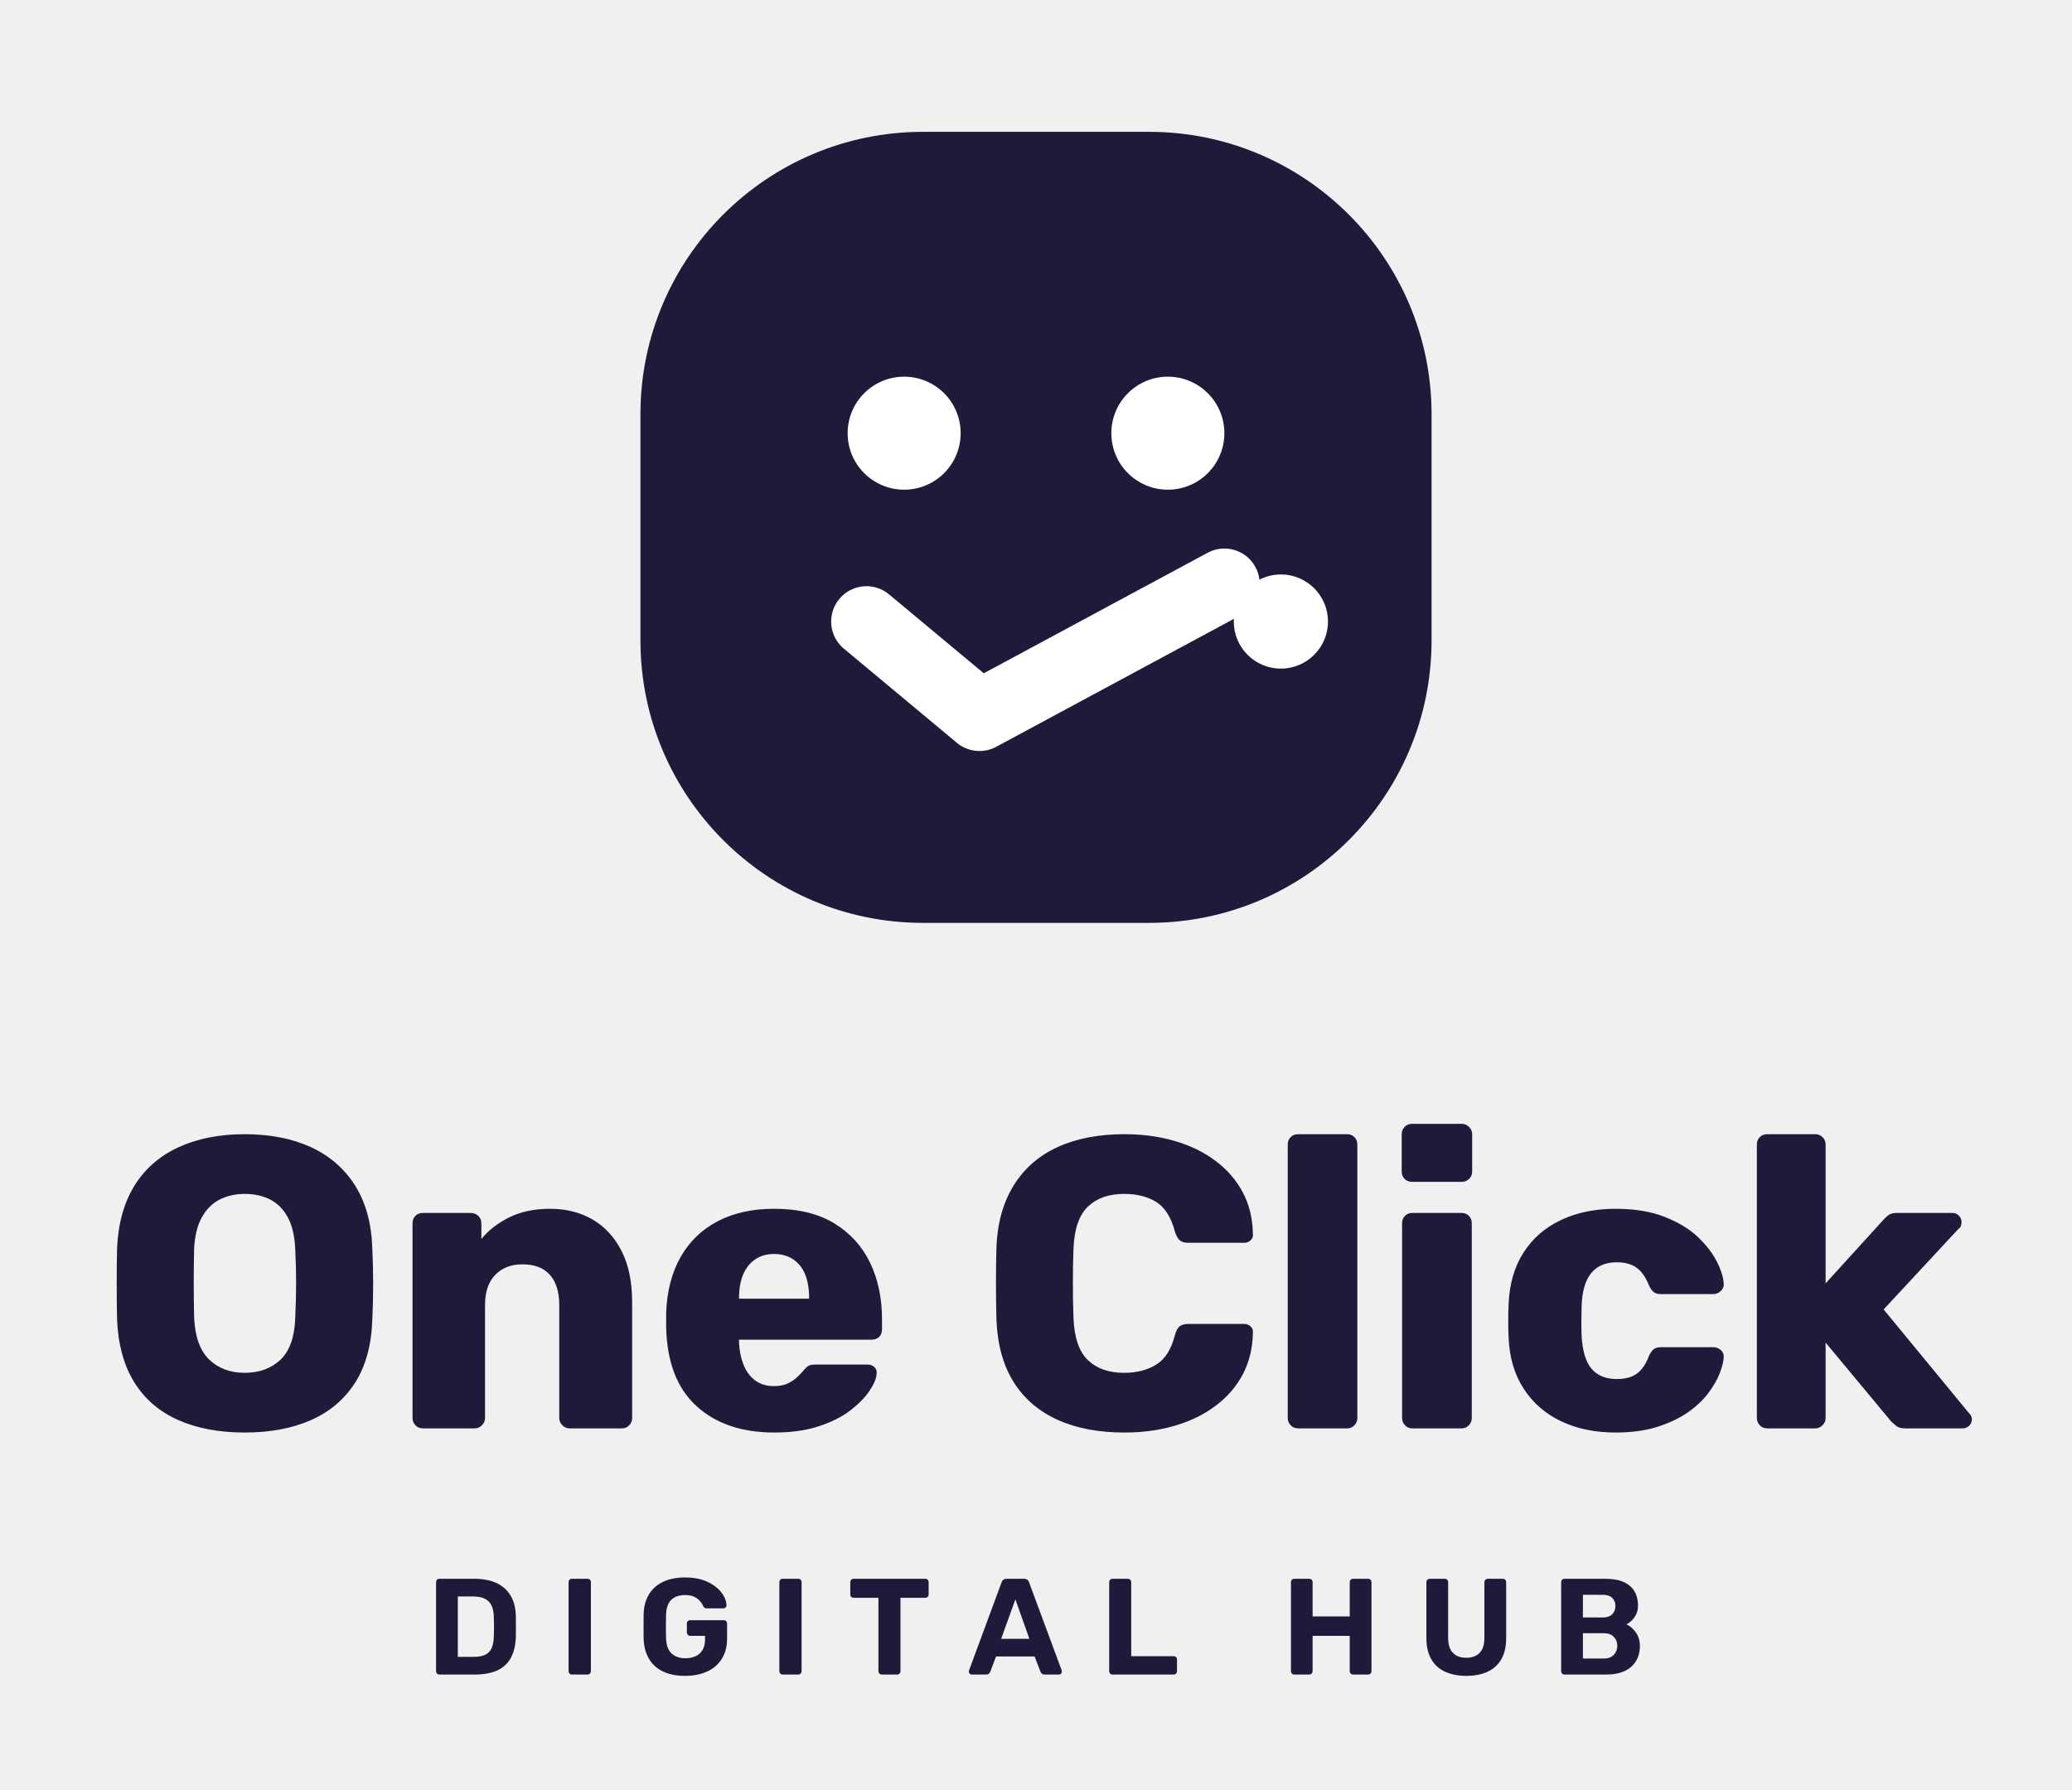
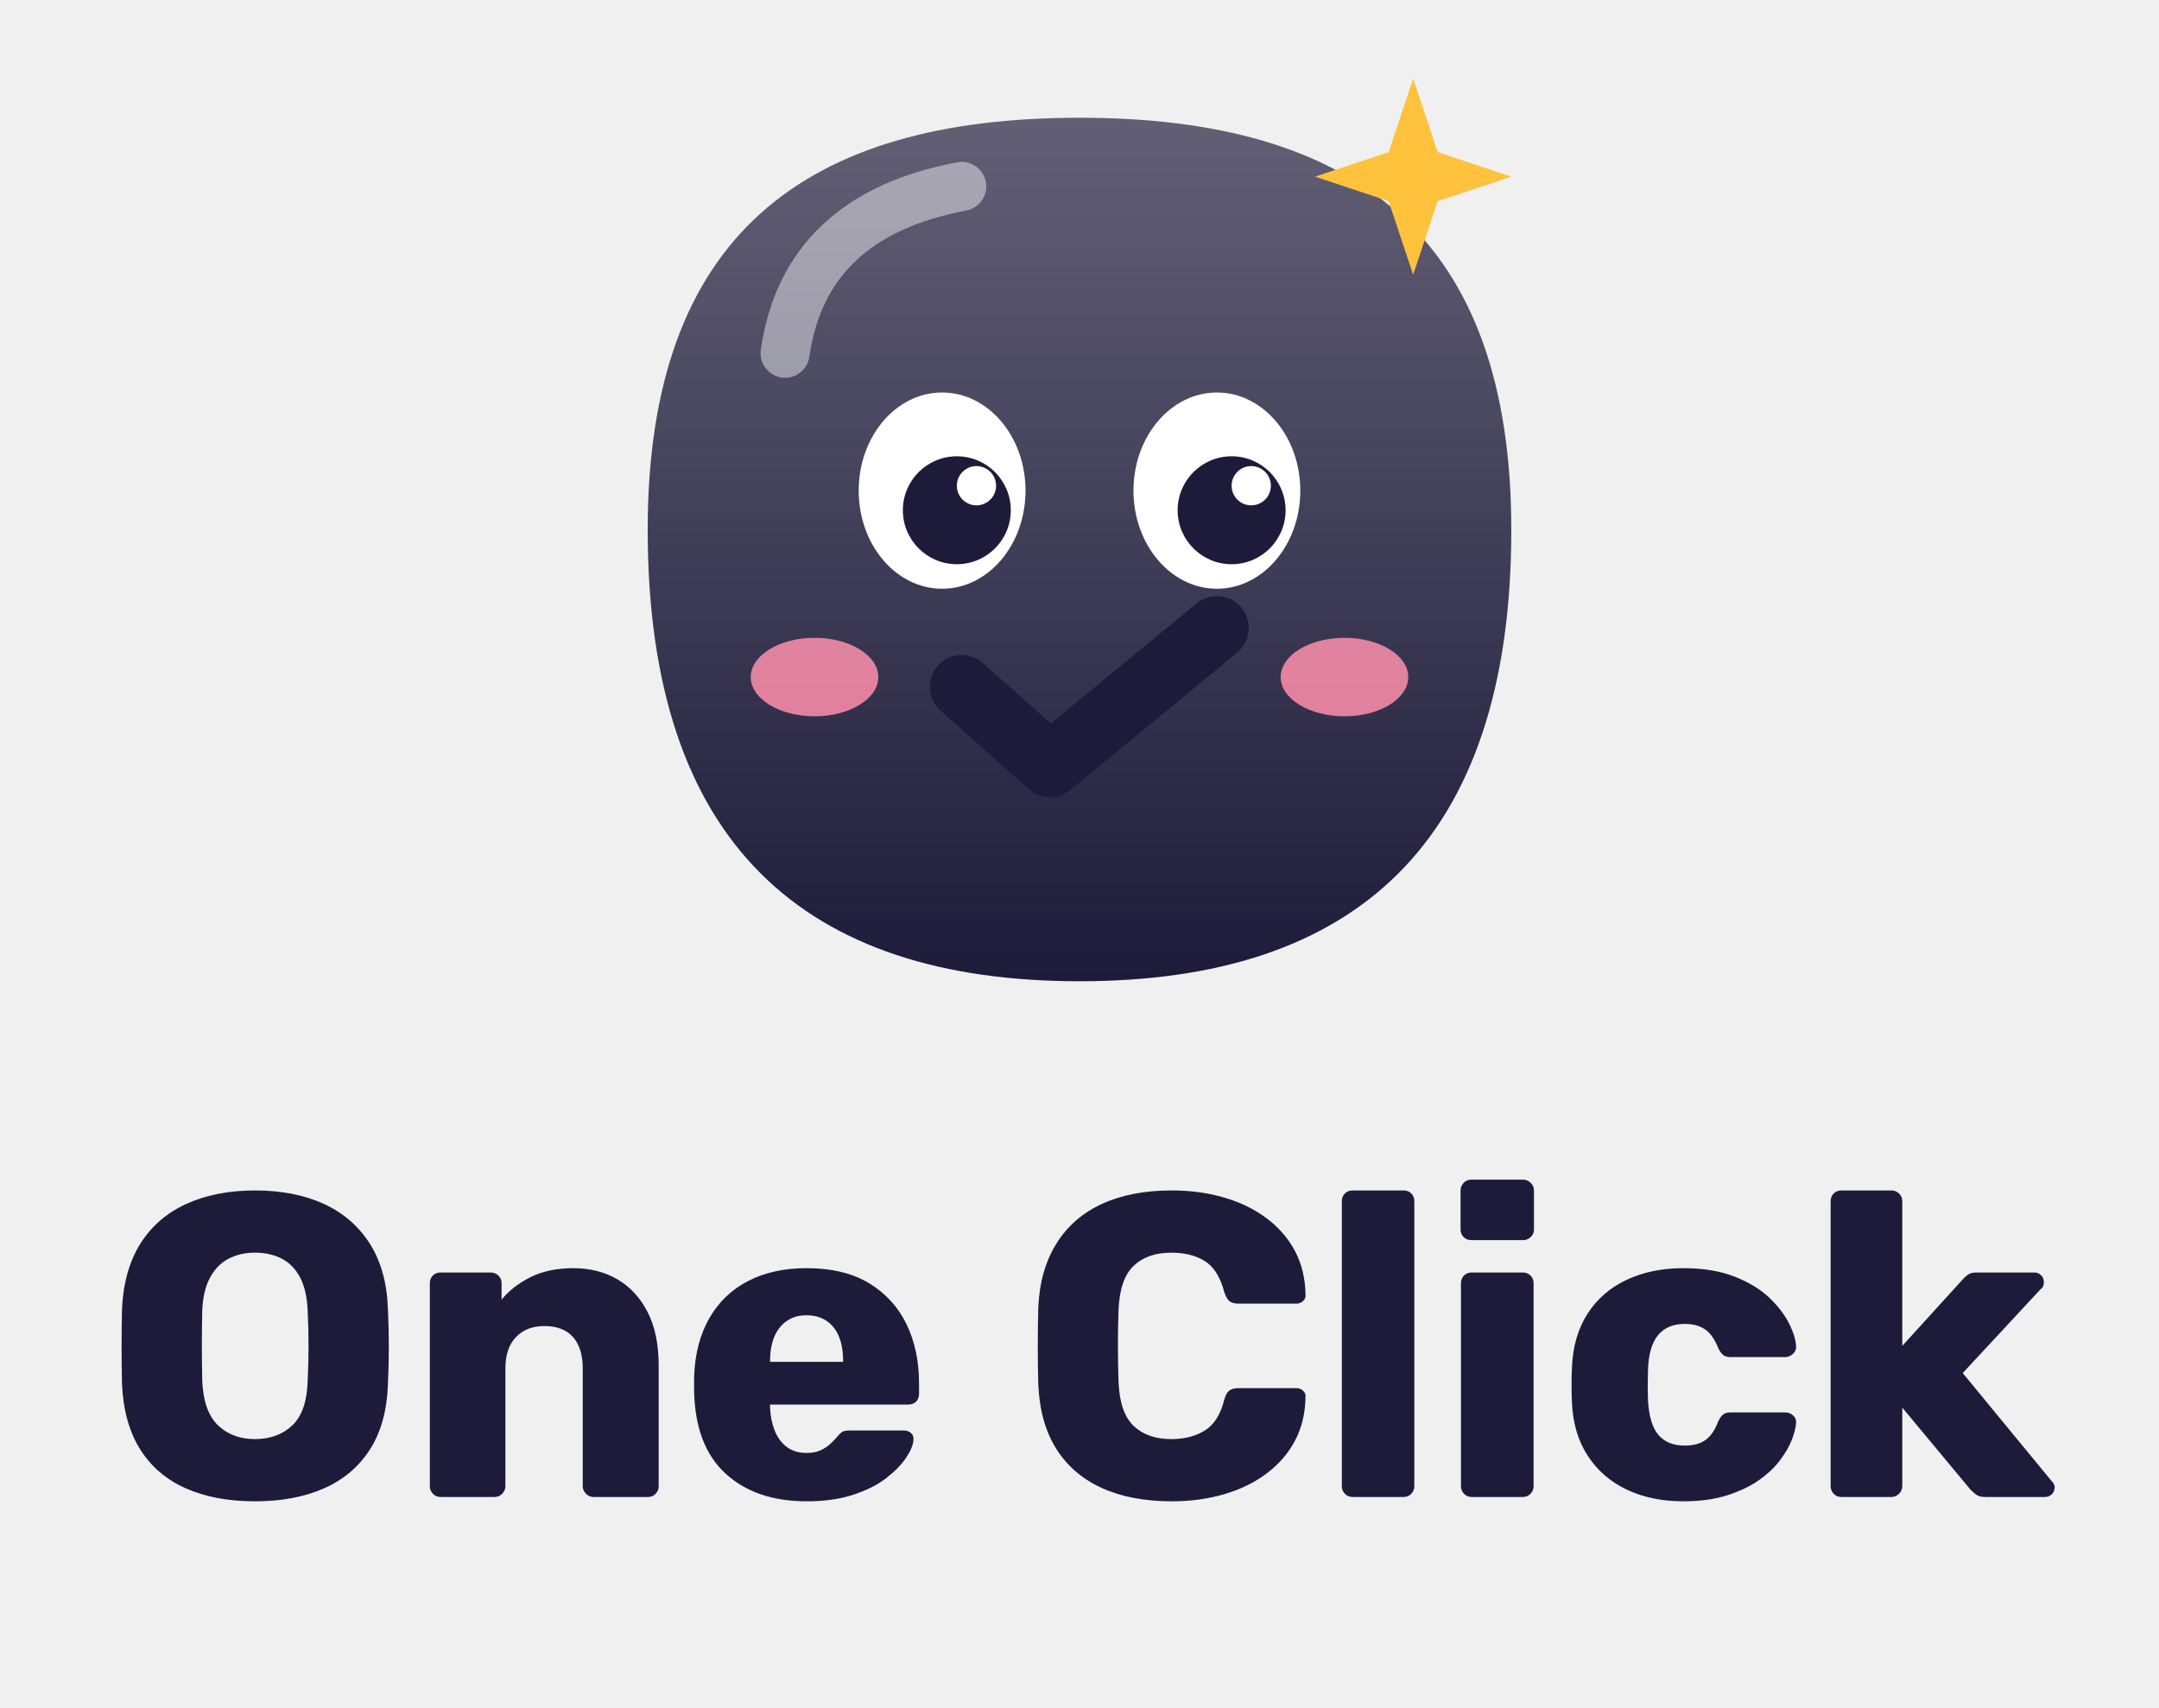
- <svg xmlns="http://www.w3.org/2000/svg" viewBox="0 0 220 190" width="220" height="190" role="img" aria-label="One Click Digital Hub">
+ <svg xmlns="http://www.w3.org/2000/svg" viewBox="0 0 220 174" width="220" height="174" role="img" aria-label="One Click">
  <g transform="translate(60 6)">
-     <rect x="8" y="8" width="84" height="84" rx="30" fill="#1E1B3A" />
-     <circle cx="36" cy="40" r="6" fill="#fff" />
-     <circle cx="64" cy="40" r="6" fill="#fff" />
-     <path d="M32 60 L44 70 L70 56" fill="none" stroke="#fff" stroke-width="7.5" stroke-linecap="round" stroke-linejoin="round" />
-     <circle cx="76" cy="60" r="5" fill="#fff" />
+     <defs>
+       <linearGradient id="g1E1B3A" x1="0" y1="0" x2="0" y2="1">
+         <stop offset="0" stop-color="#625f75" />
+         <stop offset="1" stop-color="#1E1B3A" />
+       </linearGradient>
+     </defs>
+     <path d="M50 6 C78 6 94 18 94 48 C94 80 78 94 50 94 C22 94 6 80 6 48 C6 18 22 6 50 6 Z" fill="url(#g1E1B3A)" />
+     <path d="M20 30 Q22 16 38 13" stroke="#fff" stroke-opacity=".45" stroke-width="5" stroke-linecap="round" fill="none" />
+     <ellipse cx="36" cy="44" rx="8.5" ry="10" fill="#fff" />
+     <circle cx="37.5" cy="46" r="5.5" fill="#1E1B3A" />
+     <circle cx="39.5" cy="43.5" r="2" fill="#fff" />
+     <ellipse cx="64" cy="44" rx="8.5" ry="10" fill="#fff" />
+     <circle cx="65.5" cy="46" r="5.5" fill="#1E1B3A" />
+     <circle cx="67.5" cy="43.5" r="2" fill="#fff" />
+     <g fill="#FF8FAB" opacity=".85">
+       <ellipse cx="23" cy="63" rx="6.5" ry="4" />
+       <ellipse cx="77" cy="63" rx="6.5" ry="4" />
+     </g>
+     <path d="M38 64 L47 72 L64 58" fill="none" stroke="#1E1B3A" stroke-width="6.5" stroke-linecap="round" stroke-linejoin="round" />
+     <path d="M84 2 L86.5 9.5 L94 12 L86.5 14.5 L84 22 L81.5 14.5 L74 12 L81.5 9.5 Z" fill="#FFC23D" />
  </g>
-   <path d="M25.98 152.12L25.98 152.12Q21.93 152.12 18.94 150.8Q15.95 149.48 14.28 146.82Q12.61 144.16 12.43 140.15L12.43 140.15Q12.39 138.26 12.39 136.35Q12.39 134.43 12.43 132.54L12.43 132.54Q12.61 128.58 14.3 125.87Q15.99 123.17 19.01 121.8Q22.02 120.44 25.98 120.44L25.98 120.44Q29.99 120.44 32.98 121.8Q35.97 123.17 37.69 125.87Q39.4 128.58 39.53 132.54L39.53 132.54Q39.62 134.43 39.62 136.35Q39.62 138.26 39.53 140.15L39.53 140.15Q39.4 144.16 37.71 146.82Q36.01 149.48 33.02 150.8Q30.03 152.12 25.98 152.12M25.98 145.78L25.98 145.78Q28.31 145.78 29.79 144.38Q31.26 142.97 31.35 139.89L31.35 139.89Q31.44 137.95 31.44 136.24Q31.44 134.52 31.35 132.67L31.35 132.67Q31.26 130.6 30.58 129.31Q29.9 128.01 28.71 127.39Q27.52 126.78 25.98 126.78L25.98 126.78Q24.49 126.78 23.3 127.39Q22.11 128.01 21.41 129.31Q20.7 130.6 20.61 132.67L20.61 132.67Q20.57 134.52 20.57 136.24Q20.57 137.95 20.61 139.89L20.61 139.89Q20.75 142.97 22.22 144.38Q23.69 145.78 25.98 145.78 M50.4 151.68L44.9 151.68Q44.42 151.68 44.11 151.35Q43.8 151.02 43.8 150.58L43.8 150.58L43.8 129.9Q43.8 129.42 44.11 129.11Q44.42 128.8 44.9 128.8L44.9 128.8L49.96 128.8Q50.45 128.8 50.78 129.11Q51.11 129.42 51.11 129.9L51.11 129.9L51.11 131.57Q52.21 130.21 54.05 129.28Q55.9 128.36 58.41 128.36L58.41 128.36Q60.96 128.36 62.92 129.5Q64.88 130.65 66 132.85Q67.12 135.05 67.12 138.3L67.12 138.3L67.12 150.58Q67.12 151.02 66.81 151.35Q66.51 151.68 66.02 151.68L66.02 151.68L60.48 151.68Q60.04 151.68 59.71 151.35Q59.38 151.02 59.38 150.58L59.38 150.58L59.38 138.57Q59.38 136.5 58.39 135.38Q57.4 134.26 55.46 134.26L55.46 134.26Q53.66 134.26 52.58 135.38Q51.5 136.5 51.5 138.57L51.5 138.57L51.5 150.58Q51.5 151.02 51.17 151.35Q50.84 151.68 50.4 151.68L50.4 151.68 M82.21 152.12L82.21 152.12Q77.02 152.12 73.94 149.3Q70.86 146.49 70.73 140.94L70.73 140.94L70.73 139.4Q70.86 135.93 72.29 133.44Q73.72 130.96 76.25 129.66Q78.78 128.36 82.17 128.36L82.17 128.36Q86.04 128.36 88.57 129.9Q91.1 131.44 92.38 134.08Q93.65 136.72 93.65 140.11L93.65 140.11L93.65 141.16Q93.65 141.65 93.35 141.96Q93.04 142.26 92.55 142.26L92.55 142.26L78.47 142.26L78.47 142.57Q78.52 143.85 78.94 144.9Q79.35 145.96 80.17 146.58Q80.98 147.19 82.17 147.19L82.17 147.19Q83.05 147.19 83.64 146.91Q84.24 146.62 84.63 146.25Q85.03 145.87 85.25 145.61L85.25 145.61Q85.65 145.12 85.89 145.01Q86.13 144.9 86.66 144.9L86.66 144.9L92.11 144.9Q92.55 144.9 92.84 145.17Q93.13 145.43 93.08 145.87L93.08 145.87Q93.04 146.62 92.33 147.68Q91.63 148.73 90.29 149.77Q88.95 150.8 86.92 151.46Q84.9 152.12 82.21 152.12M78.47 137.82L78.47 137.91L85.91 137.91L85.91 137.82Q85.91 136.37 85.49 135.33Q85.07 134.3 84.22 133.73Q83.36 133.16 82.17 133.16L82.17 133.16Q81.03 133.16 80.19 133.73Q79.35 134.3 78.91 135.33Q78.47 136.37 78.47 137.82L78.47 137.82  M119.39 152.12L119.39 152.12Q115.26 152.12 112.27 150.76Q109.27 149.39 107.62 146.75Q105.97 144.11 105.8 140.2L105.8 140.2Q105.75 138.39 105.75 136.32Q105.75 134.26 105.8 132.36L105.8 132.36Q105.97 128.54 107.65 125.85Q109.32 123.17 112.31 121.8Q115.3 120.44 119.39 120.44L119.39 120.44Q122.3 120.44 124.76 121.17Q127.23 121.89 129.07 123.28Q130.92 124.66 131.96 126.62Q132.99 128.58 133.03 131.04L133.03 131.04Q133.08 131.44 132.79 131.7Q132.51 131.97 132.11 131.97L132.11 131.97L126.17 131.97Q125.6 131.97 125.29 131.73Q124.98 131.48 124.76 130.82L124.76 130.82Q124.15 128.49 122.76 127.63Q121.37 126.78 119.35 126.78L119.35 126.78Q116.93 126.78 115.52 128.12Q114.11 129.46 113.98 132.58L113.98 132.58Q113.85 136.19 113.98 139.98L113.98 139.98Q114.11 143.1 115.52 144.44Q116.93 145.78 119.35 145.78L119.35 145.78Q121.37 145.78 122.78 144.9Q124.19 144.02 124.76 141.74L124.76 141.74Q124.94 141.08 125.27 140.83Q125.6 140.59 126.17 140.59L126.17 140.59L132.11 140.59Q132.51 140.59 132.79 140.86Q133.08 141.12 133.03 141.52L133.03 141.52Q132.99 143.98 131.96 145.94Q130.92 147.9 129.07 149.28Q127.23 150.67 124.76 151.39Q122.3 152.12 119.39 152.12 M143.02 151.68L137.83 151.68Q137.35 151.68 137.04 151.35Q136.73 151.02 136.73 150.58L136.73 150.58L136.73 121.54Q136.73 121.06 137.04 120.75Q137.35 120.44 137.83 120.44L137.83 120.44L143.02 120.44Q143.51 120.44 143.81 120.75Q144.12 121.06 144.12 121.54L144.12 121.54L144.12 150.58Q144.12 151.02 143.81 151.35Q143.51 151.68 143.02 151.68L143.02 151.68 M155.17 151.68L149.97 151.68Q149.49 151.68 149.18 151.35Q148.87 151.02 148.87 150.58L148.87 150.58L148.87 129.9Q148.87 129.42 149.18 129.11Q149.49 128.8 149.97 128.8L149.97 128.8L155.17 128.8Q155.65 128.8 155.96 129.11Q156.27 129.42 156.27 129.9L156.27 129.9L156.27 150.58Q156.27 151.02 155.96 151.35Q155.65 151.68 155.17 151.68L155.17 151.68M155.21 125.5L149.93 125.5Q149.45 125.5 149.14 125.19Q148.83 124.88 148.83 124.4L148.83 124.4L148.83 120.44Q148.83 120 149.14 119.67Q149.45 119.34 149.93 119.34L149.93 119.34L155.21 119.34Q155.65 119.34 155.98 119.67Q156.31 120 156.31 120.44L156.31 120.44L156.31 124.4Q156.31 124.88 155.98 125.19Q155.65 125.5 155.21 125.5L155.21 125.5 M171.53 152.12L171.53 152.12Q168.28 152.12 165.77 150.93Q163.26 149.74 161.79 147.48Q160.31 145.21 160.18 142.04L160.18 142.04Q160.14 141.34 160.14 140.26Q160.14 139.18 160.18 138.48L160.18 138.48Q160.31 135.27 161.77 133Q163.22 130.74 165.75 129.55Q168.28 128.36 171.53 128.36L171.53 128.36Q174.57 128.36 176.75 129.22Q178.93 130.08 180.27 131.35Q181.61 132.63 182.29 133.97Q182.97 135.31 183.02 136.32L183.02 136.32Q183.06 136.76 182.71 137.09Q182.36 137.42 181.92 137.42L181.92 137.42L176.33 137.42Q175.85 137.42 175.58 137.2Q175.32 136.98 175.1 136.54L175.1 136.54Q174.57 135.18 173.76 134.61Q172.94 134.04 171.67 134.04L171.67 134.04Q169.91 134.04 168.96 135.18Q168.01 136.32 167.93 138.7L167.93 138.7Q167.88 140.46 167.93 141.82L167.93 141.82Q168.06 144.24 168.98 145.34Q169.91 146.44 171.67 146.44L171.67 146.44Q173.03 146.44 173.82 145.85Q174.61 145.26 175.1 143.94L175.1 143.94Q175.32 143.5 175.58 143.28Q175.85 143.06 176.33 143.06L176.33 143.06L181.92 143.06Q182.36 143.06 182.71 143.36Q183.06 143.67 183.02 144.16L183.02 144.16Q182.97 144.86 182.58 145.87Q182.18 146.88 181.35 147.98Q180.51 149.08 179.17 150.01Q177.83 150.93 175.93 151.53Q174.04 152.12 171.53 152.12 M192.74 151.68L187.64 151.68Q187.15 151.68 186.85 151.35Q186.54 151.02 186.54 150.58L186.54 150.58L186.54 121.54Q186.54 121.06 186.85 120.75Q187.15 120.44 187.64 120.44L187.64 120.44L192.74 120.44Q193.18 120.44 193.51 120.75Q193.84 121.06 193.84 121.54L193.84 121.54L193.84 136.28L199.96 129.55Q200.22 129.24 200.53 129.02Q200.84 128.8 201.41 128.8L201.41 128.8L207.31 128.8Q207.7 128.8 207.99 129.09Q208.27 129.37 208.27 129.77L208.27 129.77Q208.27 129.94 208.21 130.16Q208.14 130.38 207.92 130.52L207.92 130.52L200 139.05L209.02 150.01Q209.37 150.36 209.37 150.67L209.37 150.67Q209.37 151.11 209.09 151.39Q208.8 151.68 208.36 151.68L208.36 151.68L202.33 151.68Q201.67 151.68 201.37 151.44Q201.06 151.2 200.79 150.93L200.79 150.93L193.84 142.57L193.84 150.58Q193.84 151.02 193.51 151.35Q193.18 151.68 192.74 151.68L192.74 151.68" fill="#1E1B3A" />
-   <path d="M50.38 177.82L46.66 177.82Q46.5 177.82 46.4 177.71Q46.3 177.61 46.3 177.45L46.3 177.45L46.3 168.01Q46.3 167.86 46.4 167.75Q46.5 167.65 46.66 167.65L46.66 167.65L50.31 167.65Q51.76 167.65 52.73 168.11Q53.71 168.57 54.22 169.45Q54.74 170.32 54.77 171.62L54.77 171.62Q54.78 172.25 54.78 172.73Q54.78 173.21 54.77 173.84L54.77 173.84Q54.72 175.19 54.23 176.07Q53.73 176.96 52.78 177.39Q51.82 177.82 50.38 177.82L50.38 177.82M48.61 169.53L48.61 175.94L50.31 175.94Q51.03 175.94 51.5 175.73Q51.96 175.51 52.19 175.04Q52.41 174.56 52.43 173.81L52.43 173.81Q52.44 173.39 52.45 173.05Q52.46 172.72 52.45 172.39Q52.44 172.05 52.43 171.65L52.43 171.65Q52.4 170.56 51.87 170.04Q51.34 169.53 50.24 169.53L50.24 169.53L48.61 169.53 M62.37 177.82L60.73 177.82Q60.57 177.82 60.47 177.71Q60.37 177.61 60.37 177.45L60.37 177.45L60.37 168.01Q60.37 167.86 60.47 167.75Q60.57 167.65 60.73 167.65L60.73 167.65L62.37 167.65Q62.53 167.65 62.64 167.75Q62.74 167.86 62.74 168.01L62.74 168.01L62.74 177.45Q62.74 177.61 62.64 177.71Q62.53 177.82 62.37 177.82L62.37 177.82 M72.74 177.96L72.74 177.96Q71.38 177.96 70.41 177.5Q69.45 177.05 68.92 176.17Q68.39 175.29 68.34 174.04L68.34 174.04Q68.33 173.42 68.33 172.7Q68.33 171.99 68.34 171.35L68.34 171.35Q68.39 170.13 68.92 169.28Q69.45 168.42 70.43 167.96Q71.41 167.51 72.74 167.51L72.74 167.51Q73.82 167.51 74.63 167.78Q75.44 168.06 75.99 168.5Q76.55 168.94 76.84 169.47Q77.13 169.99 77.14 170.47L77.14 170.47Q77.14 170.6 77.05 170.69Q76.97 170.79 76.82 170.79L76.82 170.79L75.02 170.79Q74.88 170.79 74.8 170.73Q74.72 170.67 74.66 170.56L74.66 170.56Q74.56 170.29 74.33 170.03Q74.11 169.76 73.73 169.57Q73.35 169.38 72.74 169.38L72.74 169.38Q71.83 169.38 71.3 169.86Q70.77 170.34 70.72 171.43L70.72 171.43Q70.68 172.68 70.72 173.97L70.72 173.97Q70.77 175.1 71.31 175.59Q71.86 176.09 72.77 176.09L72.77 176.09Q73.37 176.09 73.84 175.88Q74.31 175.67 74.59 175.22Q74.86 174.77 74.86 174.07L74.86 174.07L74.86 173.71L73.28 173.71Q73.13 173.71 73.03 173.6Q72.93 173.49 72.93 173.34L72.93 173.34L72.93 172.41Q72.93 172.25 73.03 172.15Q73.13 172.05 73.28 172.05L73.28 172.05L76.84 172.05Q77 172.05 77.1 172.15Q77.2 172.25 77.2 172.41L77.2 172.41L77.2 174Q77.2 175.25 76.65 176.13Q76.11 177.02 75.1 177.49Q74.09 177.96 72.74 177.96 M84.75 177.82L83.11 177.82Q82.95 177.82 82.85 177.71Q82.75 177.61 82.75 177.45L82.75 177.45L82.75 168.01Q82.75 167.86 82.85 167.75Q82.95 167.65 83.11 167.65L83.11 167.65L84.75 167.65Q84.91 167.65 85.01 167.75Q85.11 167.86 85.11 168.01L85.11 168.01L85.11 177.45Q85.11 177.61 85.01 177.71Q84.91 177.82 84.75 177.82L84.75 177.82 M95.25 177.82L93.64 177.82Q93.48 177.82 93.37 177.71Q93.27 177.61 93.27 177.45L93.27 177.45L93.27 169.67L90.63 169.67Q90.49 169.67 90.38 169.57Q90.28 169.47 90.28 169.32L90.28 169.32L90.28 168.01Q90.28 167.86 90.38 167.75Q90.49 167.65 90.63 167.65L90.63 167.65L98.24 167.65Q98.4 167.65 98.5 167.75Q98.6 167.86 98.6 168.01L98.6 168.01L98.6 169.32Q98.6 169.47 98.5 169.57Q98.4 169.67 98.24 169.67L98.24 169.67L95.61 169.67L95.61 177.45Q95.61 177.61 95.51 177.71Q95.41 177.82 95.25 177.82L95.25 177.82 M104.69 177.82L103.18 177.82Q103.04 177.82 102.96 177.72Q102.87 177.63 102.87 177.51L102.87 177.51Q102.87 177.44 102.89 177.38L102.89 177.38L106.34 168.04Q106.38 167.88 106.52 167.77Q106.65 167.65 106.88 167.65L106.88 167.65L108.74 167.65Q108.97 167.65 109.1 167.77Q109.23 167.88 109.27 168.04L109.27 168.04L112.73 177.38Q112.74 177.44 112.74 177.51L112.74 177.51Q112.74 177.63 112.66 177.72Q112.57 177.82 112.44 177.82L112.44 177.82L110.93 177.82Q110.71 177.82 110.61 177.71Q110.51 177.61 110.48 177.53L110.48 177.53L109.85 175.9L105.76 175.9L105.14 177.53Q105.11 177.61 105.01 177.71Q104.9 177.82 104.69 177.82L104.69 177.82M107.81 169.84L106.3 174.03L109.3 174.03L107.81 169.84 M124.61 177.82L118.13 177.82Q117.97 177.82 117.87 177.71Q117.77 177.61 117.77 177.45L117.77 177.45L117.77 168.01Q117.77 167.86 117.87 167.75Q117.97 167.65 118.13 167.65L118.13 167.65L119.74 167.65Q119.9 167.65 120 167.75Q120.11 167.86 120.11 168.01L120.11 168.01L120.11 175.87L124.61 175.87Q124.77 175.87 124.87 175.97Q124.97 176.07 124.97 176.23L124.97 176.23L124.97 177.45Q124.97 177.61 124.87 177.71Q124.77 177.82 124.61 177.82L124.61 177.82  M139.01 177.82L137.43 177.82Q137.27 177.82 137.17 177.71Q137.07 177.61 137.07 177.45L137.07 177.45L137.07 168.01Q137.07 167.86 137.17 167.75Q137.27 167.65 137.43 167.65L137.43 167.65L139.01 167.65Q139.17 167.65 139.27 167.75Q139.37 167.86 139.37 168.01L139.37 168.01L139.37 171.65L143.31 171.65L143.31 168.01Q143.31 167.86 143.41 167.75Q143.51 167.65 143.67 167.65L143.67 167.65L145.25 167.65Q145.41 167.65 145.52 167.75Q145.62 167.86 145.62 168.01L145.62 168.01L145.62 177.45Q145.62 177.61 145.52 177.71Q145.41 177.82 145.25 177.82L145.25 177.82L143.67 177.82Q143.51 177.82 143.41 177.71Q143.31 177.61 143.31 177.45L143.31 177.45L143.31 173.71L139.37 173.71L139.37 177.45Q139.37 177.61 139.27 177.71Q139.17 177.82 139.01 177.82L139.01 177.82 M155.69 177.96L155.69 177.96Q154.42 177.96 153.46 177.53Q152.5 177.1 151.98 176.21Q151.45 175.32 151.45 173.94L151.45 173.94L151.45 168.01Q151.45 167.86 151.56 167.75Q151.66 167.65 151.82 167.65L151.82 167.65L153.4 167.65Q153.56 167.65 153.66 167.75Q153.76 167.86 153.76 168.01L153.76 168.01L153.76 173.92Q153.76 175 154.27 175.52Q154.78 176.04 155.69 176.04L155.69 176.04Q156.59 176.04 157.1 175.52Q157.61 175 157.61 173.92L157.61 173.92L157.61 168.01Q157.61 167.86 157.72 167.75Q157.83 167.65 157.97 167.65L157.97 167.65L159.57 167.65Q159.72 167.65 159.82 167.75Q159.92 167.86 159.92 168.01L159.92 168.01L159.92 173.94Q159.92 175.32 159.4 176.21Q158.87 177.1 157.93 177.53Q156.99 177.96 155.69 177.96 M170.56 177.82L166.12 177.82Q165.96 177.82 165.86 177.71Q165.76 177.61 165.76 177.45L165.76 177.45L165.76 168.01Q165.76 167.86 165.86 167.75Q165.96 167.65 166.12 167.65L166.12 167.65L170.43 167.65Q171.64 167.65 172.41 168Q173.18 168.35 173.55 168.99Q173.92 169.63 173.92 170.48L173.92 170.48Q173.92 171.02 173.72 171.43Q173.52 171.83 173.24 172.1Q172.96 172.36 172.7 172.49L172.7 172.49Q173.26 172.75 173.69 173.35Q174.12 173.95 174.12 174.78L174.12 174.78Q174.12 175.7 173.71 176.38Q173.31 177.06 172.51 177.44Q171.71 177.82 170.56 177.82L170.56 177.82M168.07 173.43L168.07 176.12L170.29 176.12Q171 176.12 171.36 175.72Q171.72 175.32 171.72 174.77L171.72 174.77Q171.72 174.2 171.35 173.82Q170.98 173.43 170.29 173.43L170.29 173.43L168.07 173.43M168.07 169.35L168.07 171.76L170.16 171.76Q170.84 171.76 171.18 171.42Q171.52 171.08 171.52 170.54L171.52 170.54Q171.52 170 171.18 169.68Q170.84 169.35 170.16 169.35L170.16 169.35L168.07 169.35" fill="#1E1B3A" />
+   <path d="M25.98 153L25.98 153Q21.93 153 18.94 151.68Q15.95 150.36 14.28 147.7Q12.61 145.04 12.43 141.03L12.43 141.03Q12.39 139.14 12.39 137.23Q12.39 135.31 12.43 133.42L12.43 133.42Q12.61 129.46 14.3 126.75Q15.99 124.05 19.01 122.68Q22.02 121.32 25.98 121.32L25.98 121.32Q29.99 121.32 32.98 122.68Q35.97 124.05 37.69 126.75Q39.4 129.46 39.53 133.42L39.53 133.42Q39.62 135.31 39.62 137.23Q39.62 139.14 39.53 141.03L39.53 141.03Q39.4 145.04 37.71 147.7Q36.01 150.36 33.02 151.68Q30.03 153 25.98 153M25.98 146.66L25.98 146.66Q28.31 146.66 29.79 145.26Q31.26 143.85 31.35 140.77L31.35 140.77Q31.44 138.83 31.44 137.12Q31.44 135.4 31.35 133.55L31.35 133.55Q31.26 131.48 30.58 130.19Q29.9 128.89 28.71 128.27Q27.52 127.66 25.98 127.66L25.98 127.66Q24.49 127.66 23.3 128.27Q22.11 128.89 21.41 130.19Q20.7 131.48 20.61 133.55L20.61 133.55Q20.57 135.4 20.57 137.12Q20.57 138.83 20.61 140.77L20.61 140.77Q20.75 143.85 22.22 145.26Q23.69 146.66 25.98 146.66 M50.4 152.56L44.9 152.56Q44.42 152.56 44.11 152.23Q43.8 151.9 43.8 151.46L43.8 151.46L43.8 130.78Q43.8 130.3 44.11 129.99Q44.42 129.68 44.9 129.68L44.9 129.68L49.96 129.68Q50.45 129.68 50.78 129.99Q51.11 130.3 51.11 130.78L51.11 130.78L51.11 132.45Q52.21 131.09 54.05 130.16Q55.9 129.24 58.41 129.24L58.41 129.24Q60.96 129.24 62.92 130.38Q64.88 131.53 66 133.73Q67.12 135.93 67.12 139.18L67.12 139.18L67.12 151.46Q67.12 151.9 66.81 152.23Q66.51 152.56 66.02 152.56L66.02 152.56L60.48 152.56Q60.04 152.56 59.71 152.23Q59.38 151.9 59.38 151.46L59.38 151.46L59.38 139.45Q59.38 137.38 58.39 136.26Q57.4 135.14 55.46 135.14L55.46 135.14Q53.66 135.14 52.58 136.26Q51.5 137.38 51.5 139.45L51.5 139.45L51.5 151.46Q51.5 151.9 51.17 152.23Q50.84 152.56 50.4 152.56L50.4 152.56 M82.21 153L82.21 153Q77.02 153 73.94 150.18Q70.86 147.37 70.73 141.82L70.73 141.82L70.73 140.28Q70.86 136.81 72.29 134.32Q73.72 131.84 76.25 130.54Q78.78 129.24 82.17 129.24L82.17 129.24Q86.04 129.24 88.57 130.78Q91.1 132.32 92.38 134.96Q93.65 137.6 93.65 140.99L93.65 140.99L93.65 142.04Q93.65 142.53 93.35 142.84Q93.04 143.14 92.55 143.14L92.55 143.14L78.47 143.14L78.47 143.45Q78.52 144.73 78.94 145.78Q79.35 146.84 80.17 147.46Q80.98 148.07 82.17 148.07L82.17 148.07Q83.05 148.07 83.64 147.79Q84.24 147.5 84.63 147.13Q85.03 146.75 85.25 146.49L85.25 146.49Q85.65 146 85.89 145.89Q86.13 145.78 86.66 145.78L86.66 145.78L92.11 145.78Q92.55 145.78 92.84 146.05Q93.13 146.31 93.08 146.75L93.08 146.75Q93.04 147.5 92.33 148.56Q91.63 149.61 90.29 150.65Q88.95 151.68 86.92 152.34Q84.9 153 82.21 153M78.47 138.7L78.47 138.79L85.91 138.79L85.91 138.7Q85.91 137.25 85.49 136.21Q85.07 135.18 84.22 134.61Q83.36 134.04 82.17 134.04L82.17 134.04Q81.03 134.04 80.19 134.61Q79.35 135.18 78.91 136.21Q78.47 137.25 78.47 138.7L78.47 138.7  M119.39 153L119.39 153Q115.26 153 112.27 151.64Q109.27 150.27 107.62 147.63Q105.97 144.99 105.8 141.08L105.8 141.08Q105.75 139.27 105.75 137.2Q105.75 135.14 105.8 133.24L105.8 133.24Q105.97 129.42 107.65 126.73Q109.32 124.05 112.31 122.68Q115.3 121.32 119.39 121.32L119.39 121.32Q122.3 121.32 124.76 122.05Q127.23 122.77 129.07 124.16Q130.92 125.54 131.96 127.5Q132.99 129.46 133.03 131.92L133.03 131.92Q133.08 132.32 132.79 132.58Q132.51 132.85 132.11 132.85L132.11 132.85L126.17 132.85Q125.6 132.85 125.29 132.61Q124.98 132.36 124.76 131.7L124.76 131.7Q124.15 129.37 122.76 128.51Q121.37 127.66 119.35 127.66L119.35 127.66Q116.93 127.66 115.52 129Q114.11 130.34 113.98 133.46L113.98 133.46Q113.85 137.07 113.98 140.86L113.98 140.86Q114.11 143.98 115.52 145.32Q116.93 146.66 119.35 146.66L119.35 146.66Q121.37 146.66 122.78 145.78Q124.19 144.9 124.76 142.62L124.76 142.62Q124.94 141.96 125.27 141.71Q125.6 141.47 126.17 141.47L126.17 141.47L132.11 141.47Q132.51 141.47 132.79 141.74Q133.08 142 133.03 142.4L133.03 142.4Q132.99 144.86 131.96 146.82Q130.92 148.78 129.07 150.16Q127.23 151.55 124.76 152.27Q122.3 153 119.39 153 M143.02 152.56L137.83 152.56Q137.35 152.56 137.04 152.23Q136.73 151.9 136.73 151.46L136.73 151.46L136.73 122.42Q136.73 121.94 137.04 121.63Q137.35 121.32 137.83 121.32L137.83 121.32L143.02 121.32Q143.51 121.32 143.81 121.63Q144.12 121.94 144.12 122.42L144.12 122.42L144.12 151.46Q144.12 151.9 143.81 152.23Q143.51 152.56 143.02 152.56L143.02 152.56 M155.17 152.56L149.97 152.56Q149.49 152.56 149.18 152.23Q148.87 151.9 148.87 151.46L148.87 151.46L148.87 130.78Q148.87 130.3 149.18 129.99Q149.49 129.68 149.97 129.68L149.97 129.68L155.17 129.68Q155.65 129.68 155.96 129.99Q156.27 130.3 156.27 130.78L156.27 130.78L156.27 151.46Q156.27 151.9 155.96 152.23Q155.65 152.56 155.17 152.56L155.17 152.56M155.21 126.38L149.93 126.38Q149.45 126.38 149.14 126.07Q148.83 125.76 148.83 125.28L148.83 125.28L148.83 121.32Q148.83 120.88 149.14 120.55Q149.45 120.22 149.93 120.22L149.93 120.22L155.21 120.22Q155.65 120.22 155.98 120.55Q156.31 120.88 156.31 121.32L156.31 121.32L156.31 125.28Q156.31 125.76 155.98 126.07Q155.65 126.38 155.21 126.38L155.21 126.38 M171.53 153L171.53 153Q168.28 153 165.77 151.81Q163.26 150.62 161.79 148.36Q160.31 146.09 160.18 142.92L160.18 142.92Q160.14 142.22 160.14 141.14Q160.14 140.06 160.18 139.36L160.18 139.36Q160.31 136.15 161.77 133.88Q163.22 131.62 165.75 130.43Q168.28 129.24 171.53 129.24L171.53 129.24Q174.57 129.24 176.75 130.1Q178.93 130.96 180.27 132.23Q181.61 133.51 182.29 134.85Q182.97 136.19 183.02 137.2L183.02 137.2Q183.06 137.64 182.71 137.97Q182.36 138.3 181.92 138.3L181.92 138.3L176.33 138.3Q175.85 138.3 175.58 138.08Q175.32 137.86 175.1 137.42L175.1 137.42Q174.57 136.06 173.76 135.49Q172.94 134.92 171.67 134.92L171.67 134.92Q169.91 134.92 168.96 136.06Q168.01 137.2 167.93 139.58L167.93 139.58Q167.88 141.34 167.93 142.7L167.93 142.7Q168.06 145.12 168.98 146.22Q169.91 147.32 171.67 147.32L171.67 147.32Q173.03 147.32 173.82 146.73Q174.61 146.14 175.1 144.82L175.1 144.82Q175.32 144.38 175.58 144.16Q175.85 143.94 176.33 143.94L176.33 143.94L181.92 143.94Q182.36 143.94 182.71 144.24Q183.06 144.55 183.02 145.04L183.02 145.04Q182.97 145.74 182.58 146.75Q182.18 147.76 181.35 148.86Q180.51 149.96 179.17 150.89Q177.83 151.81 175.93 152.41Q174.04 153 171.53 153 M192.74 152.56L187.64 152.56Q187.15 152.56 186.85 152.23Q186.54 151.9 186.54 151.46L186.54 151.46L186.54 122.42Q186.54 121.94 186.85 121.63Q187.15 121.32 187.64 121.32L187.64 121.32L192.74 121.32Q193.18 121.32 193.51 121.63Q193.84 121.94 193.84 122.42L193.84 122.42L193.84 137.16L199.96 130.43Q200.22 130.12 200.53 129.9Q200.84 129.68 201.41 129.68L201.41 129.68L207.31 129.68Q207.7 129.68 207.99 129.97Q208.27 130.25 208.27 130.65L208.27 130.65Q208.27 130.82 208.21 131.04Q208.14 131.26 207.92 131.4L207.92 131.4L200 139.93L209.02 150.89Q209.37 151.24 209.37 151.55L209.37 151.55Q209.37 151.99 209.09 152.27Q208.8 152.56 208.36 152.56L208.36 152.56L202.33 152.56Q201.67 152.56 201.37 152.32Q201.06 152.08 200.79 151.81L200.79 151.81L193.84 143.45L193.84 151.46Q193.84 151.9 193.51 152.23Q193.18 152.56 192.74 152.56L192.74 152.56" fill="#1E1B3A" />
</svg>
